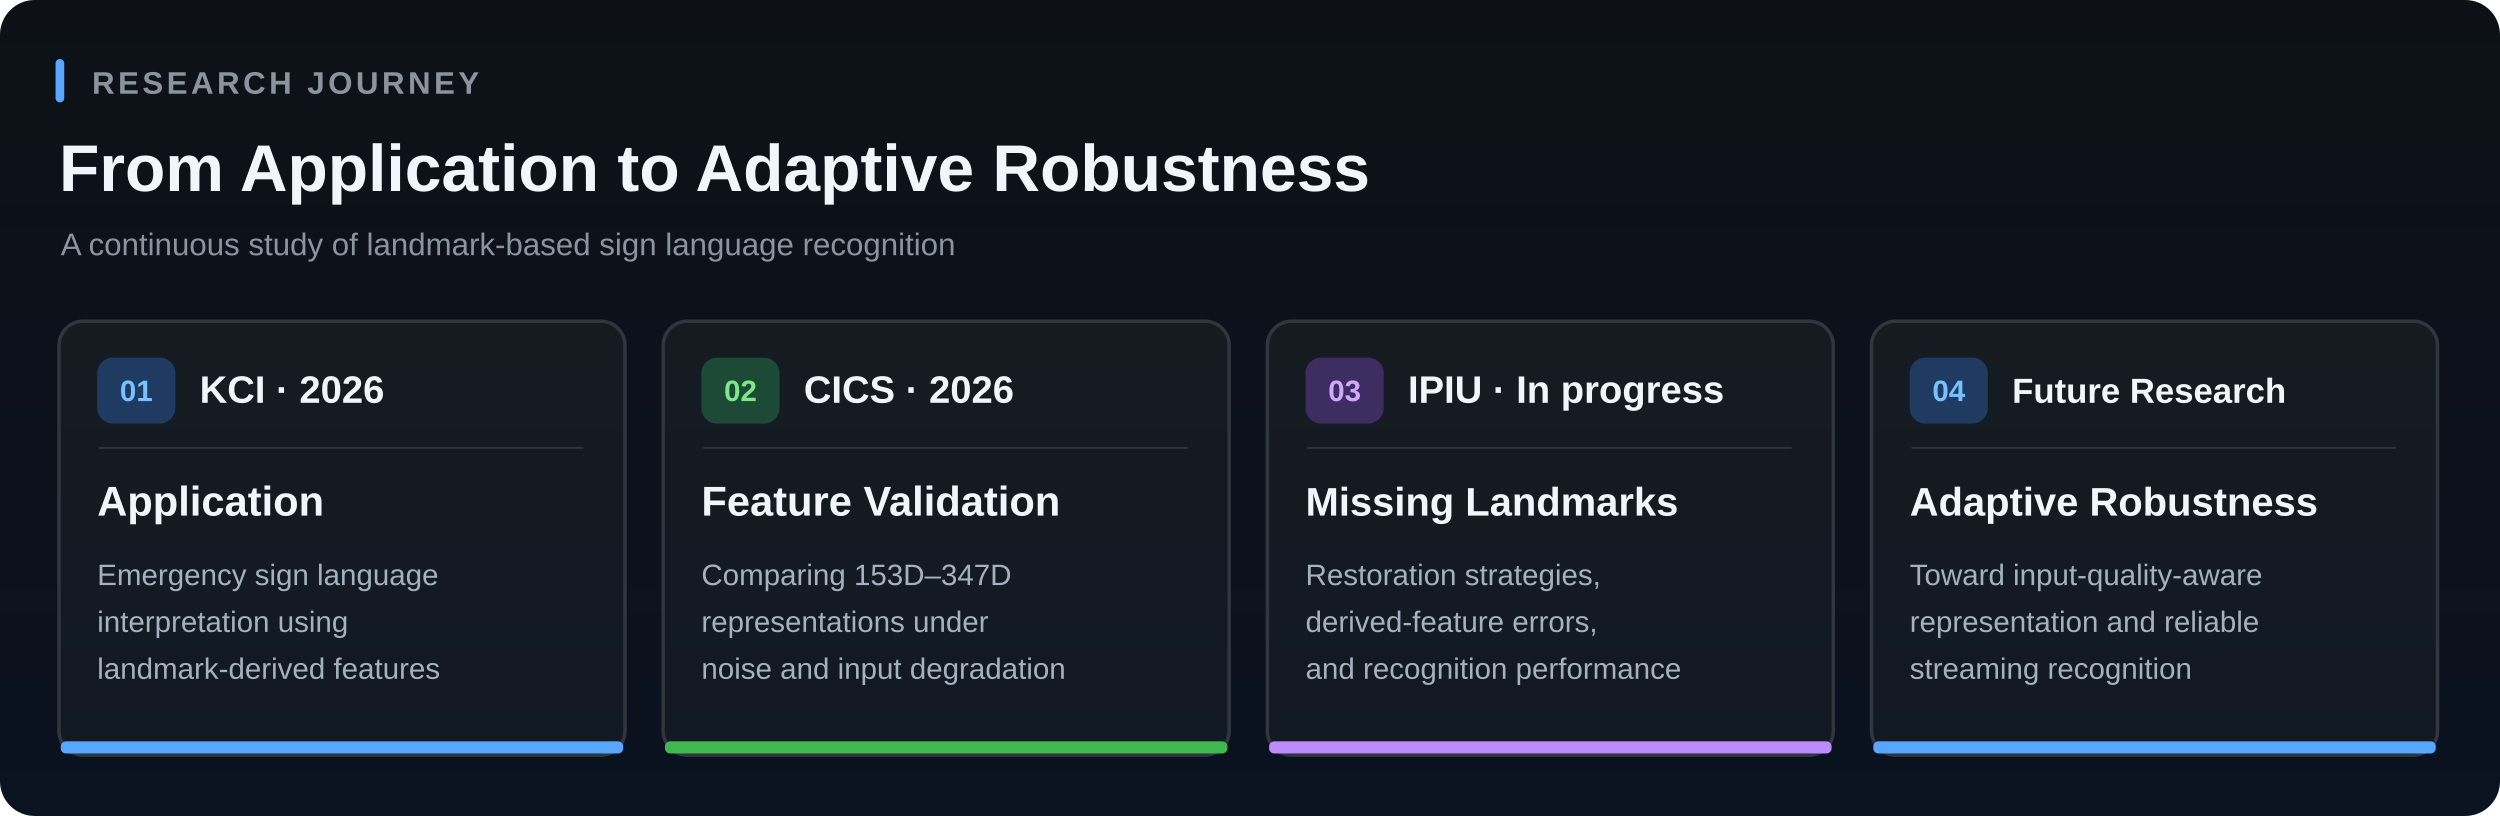
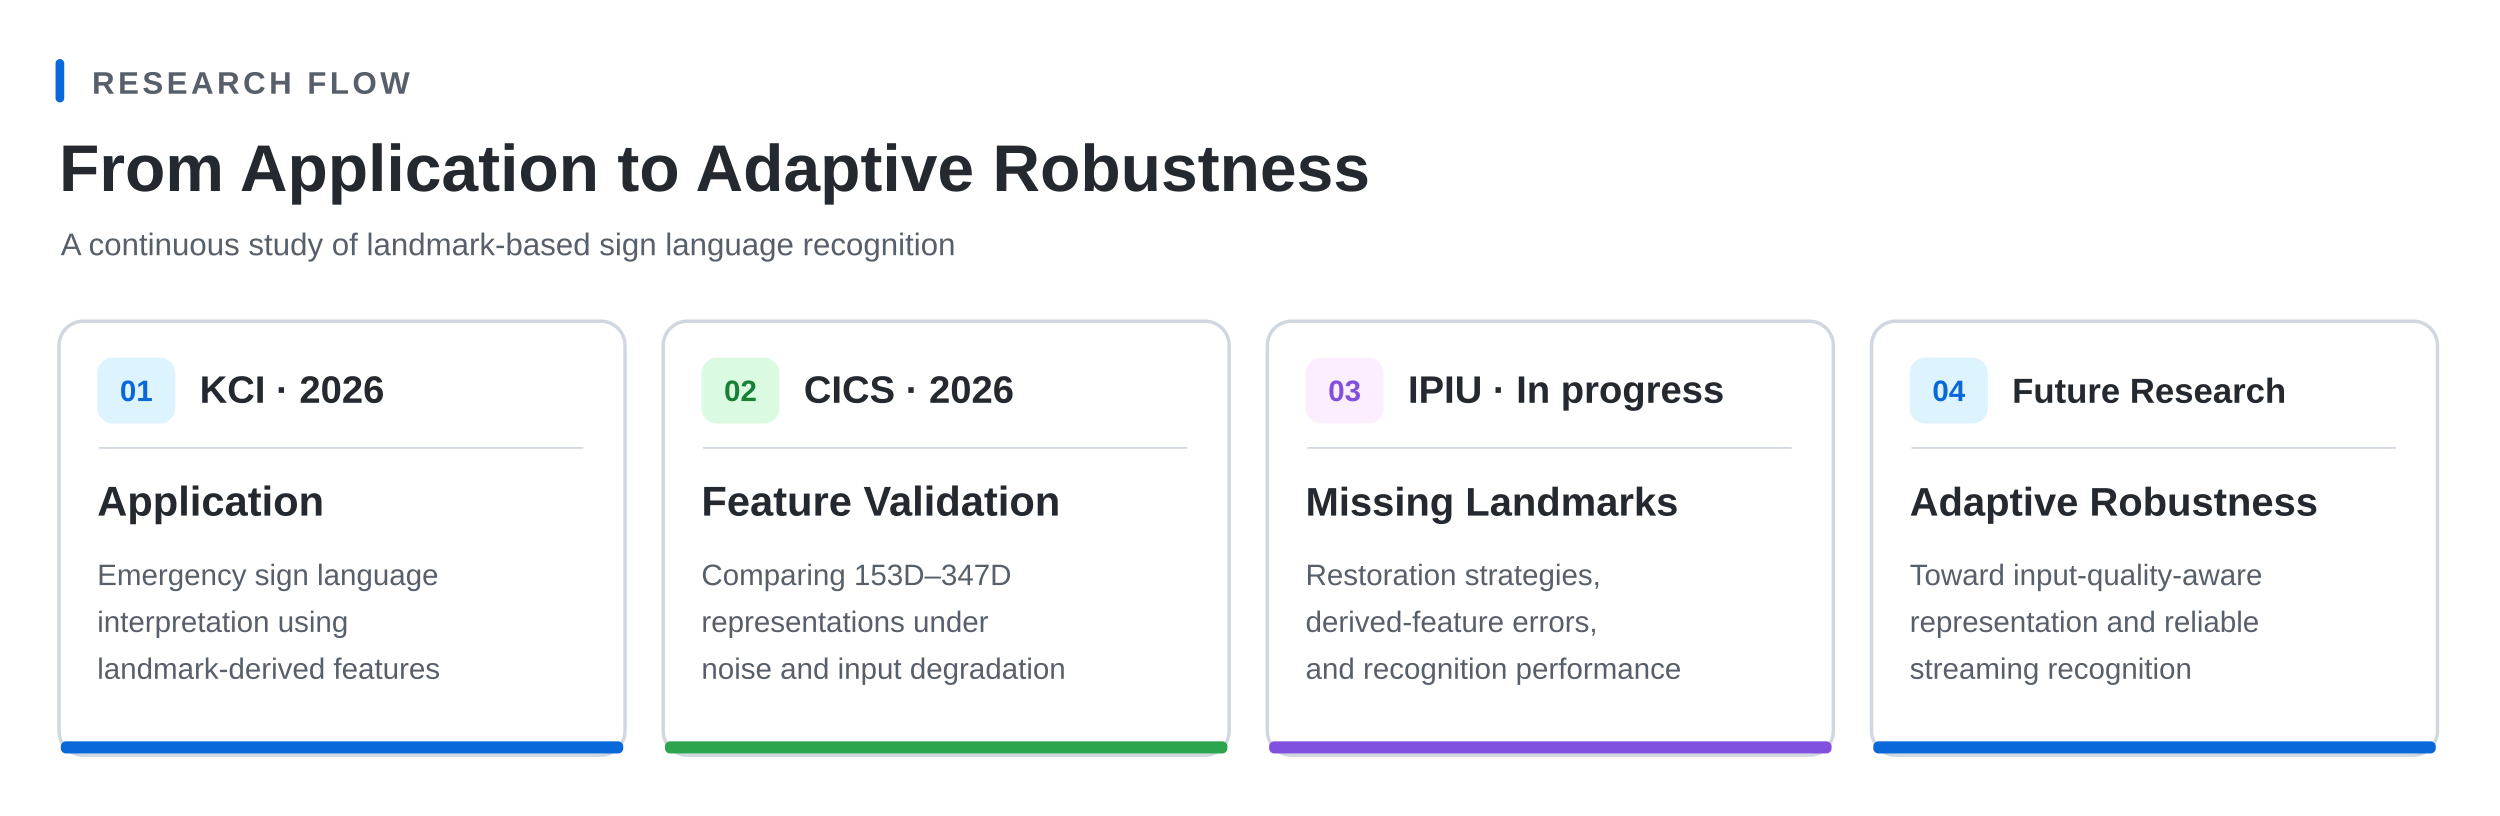
- <svg xmlns="http://www.w3.org/2000/svg" width="1440" height="470" viewBox="0 0 1440 470" role="img" aria-label="Research journey from application through feature validation and missing-landmark analysis to adaptive robustness">
+ <svg xmlns="http://www.w3.org/2000/svg" width="1440" height="470" viewBox="0 0 1440 470" role="img" aria-label="Research flow from application through feature validation and missing-landmark analysis to adaptive robustness">
  <defs>
    <linearGradient id="bg" x2="0" y2="1">
-       <stop stop-color="#0d1117" />
-       <stop offset="1" stop-color="#0b1220" />
+       <stop stop-color="#ffffff" />
+       <stop offset="1" stop-color="#ffffff" />
    </linearGradient>
    <linearGradient id="card" x2="0" y2="1">
-       <stop stop-color="#161b22" />
-       <stop offset="1" stop-color="#111923" />
+       <stop stop-color="#ffffff" />
+       <stop offset="1" stop-color="#ffffff" />
    </linearGradient>
  </defs>
  <rect width="1440" height="470" rx="20" fill="url(#bg)" />
-   <rect x="32" y="34" width="5" height="25" rx="2.5" fill="#58a6ff" />
-   <text x="53" y="54" fill="#8b949e" font-size="18" font-family="Arial,Helvetica,sans-serif" font-weight="700" letter-spacing="2">RESEARCH JOURNEY</text>
-   <text x="34" y="110" fill="#f0f6fc" font-size="38" font-family="Arial,Helvetica,sans-serif" font-weight="700">From Application to Adaptive Robustness</text>
-   <text x="35" y="147" fill="#8b949e" font-size="18" font-family="Arial,Helvetica,sans-serif">A continuous study of landmark-based sign language recognition</text>
+   <rect x="32" y="34" width="5" height="25" rx="2.5" fill="#0969da" />
+   <text x="53" y="54" fill="#57606a" font-size="18" font-family="Arial,Helvetica,sans-serif" font-weight="700" letter-spacing="2">RESEARCH FLOW</text>
+   <text x="34" y="110" fill="#24292f" font-size="38" font-family="Arial,Helvetica,sans-serif" font-weight="700">From Application to Adaptive Robustness</text>
+   <text x="35" y="147" fill="#57606a" font-size="18" font-family="Arial,Helvetica,sans-serif">A continuous study of landmark-based sign language recognition</text>
  <g font-family="Arial,Helvetica,sans-serif">
    <g transform="translate(34 185)">
-       <rect width="326" height="250" rx="14" fill="url(#card)" stroke="#30363d" stroke-width="2" />
-       <rect x="1" y="242" width="324" height="7" rx="3" fill="#58a6ff" />
-       <rect x="22" y="21" width="45" height="38" rx="9" fill="#1f3b62" />
-       <text x="44.5" y="46" text-anchor="middle" fill="#79c0ff" font-weight="700" font-size="17">01</text>
-       <text x="81" y="47" fill="#f0f6fc" font-size="22" font-weight="700">KCI · 2026</text>
-       <path d="M23 73H302" stroke="#30363d" />
-       <text x="22" y="112" fill="#f0f6fc" font-size="24" font-weight="700">Application</text>
-       <text x="22" y="152" fill="#a4b1c0" font-size="17">Emergency sign language</text>
-       <text x="22" y="179" fill="#a4b1c0" font-size="17">interpretation using</text>
-       <text x="22" y="206" fill="#a4b1c0" font-size="17">landmark-derived features</text>
+       <rect width="326" height="250" rx="14" fill="url(#card)" stroke="#d0d7de" stroke-width="2" />
+       <rect x="1" y="242" width="324" height="7" rx="3" fill="#0969da" />
+       <rect x="22" y="21" width="45" height="38" rx="9" fill="#ddf4ff" />
+       <text x="44.5" y="46" text-anchor="middle" fill="#0969da" font-weight="700" font-size="17">01</text>
+       <text x="81" y="47" fill="#24292f" font-size="22" font-weight="700">KCI · 2026</text>
+       <path d="M23 73H302" stroke="#d0d7de" />
+       <text x="22" y="112" fill="#24292f" font-size="24" font-weight="700">Application</text>
+       <text x="22" y="152" fill="#57606a" font-size="17">Emergency sign language</text>
+       <text x="22" y="179" fill="#57606a" font-size="17">interpretation using</text>
+       <text x="22" y="206" fill="#57606a" font-size="17">landmark-derived features</text>
    </g>
    <g transform="translate(382 185)">
-       <rect width="326" height="250" rx="14" fill="url(#card)" stroke="#30363d" stroke-width="2" />
-       <rect x="1" y="242" width="324" height="7" rx="3" fill="#3fb950" />
-       <rect x="22" y="21" width="45" height="38" rx="9" fill="#1d4937" />
-       <text x="44.5" y="46" text-anchor="middle" fill="#7ee787" font-weight="700" font-size="17">02</text>
-       <text x="81" y="47" fill="#f0f6fc" font-size="22" font-weight="700">CICS · 2026</text>
-       <path d="M23 73H302" stroke="#30363d" />
-       <text x="22" y="112" fill="#f0f6fc" font-size="24" font-weight="700">Feature Validation</text>
-       <text x="22" y="152" fill="#a4b1c0" font-size="17">Comparing 153D–347D</text>
-       <text x="22" y="179" fill="#a4b1c0" font-size="17">representations under</text>
-       <text x="22" y="206" fill="#a4b1c0" font-size="17">noise and input degradation</text>
+       <rect width="326" height="250" rx="14" fill="url(#card)" stroke="#d0d7de" stroke-width="2" />
+       <rect x="1" y="242" width="324" height="7" rx="3" fill="#2da44e" />
+       <rect x="22" y="21" width="45" height="38" rx="9" fill="#dafbe1" />
+       <text x="44.5" y="46" text-anchor="middle" fill="#1a7f37" font-weight="700" font-size="17">02</text>
+       <text x="81" y="47" fill="#24292f" font-size="22" font-weight="700">CICS · 2026</text>
+       <path d="M23 73H302" stroke="#d0d7de" />
+       <text x="22" y="112" fill="#24292f" font-size="24" font-weight="700">Feature Validation</text>
+       <text x="22" y="152" fill="#57606a" font-size="17">Comparing 153D–347D</text>
+       <text x="22" y="179" fill="#57606a" font-size="17">representations under</text>
+       <text x="22" y="206" fill="#57606a" font-size="17">noise and input degradation</text>
    </g>
    <g transform="translate(730 185)">
-       <rect width="326" height="250" rx="14" fill="url(#card)" stroke="#30363d" stroke-width="2" />
-       <rect x="1" y="242" width="324" height="7" rx="3" fill="#bc8cff" />
-       <rect x="22" y="21" width="45" height="38" rx="9" fill="#3d2d61" />
-       <text x="44.5" y="46" text-anchor="middle" fill="#d2a8ff" font-weight="700" font-size="17">03</text>
-       <text x="81" y="47" fill="#f0f6fc" font-size="22" font-weight="700">IPIU · In progress</text>
-       <path d="M23 73H302" stroke="#30363d" />
-       <text x="22" y="112" fill="#f0f6fc" font-size="23" font-weight="700">Missing Landmarks</text>
-       <text x="22" y="152" fill="#a4b1c0" font-size="17">Restoration strategies,</text>
-       <text x="22" y="179" fill="#a4b1c0" font-size="17">derived-feature errors,</text>
-       <text x="22" y="206" fill="#a4b1c0" font-size="17">and recognition performance</text>
+       <rect width="326" height="250" rx="14" fill="url(#card)" stroke="#d0d7de" stroke-width="2" />
+       <rect x="1" y="242" width="324" height="7" rx="3" fill="#8250df" />
+       <rect x="22" y="21" width="45" height="38" rx="9" fill="#fbefff" />
+       <text x="44.5" y="46" text-anchor="middle" fill="#8250df" font-weight="700" font-size="17">03</text>
+       <text x="81" y="47" fill="#24292f" font-size="22" font-weight="700">IPIU · In progress</text>
+       <path d="M23 73H302" stroke="#d0d7de" />
+       <text x="22" y="112" fill="#24292f" font-size="23" font-weight="700">Missing Landmarks</text>
+       <text x="22" y="152" fill="#57606a" font-size="17">Restoration strategies,</text>
+       <text x="22" y="179" fill="#57606a" font-size="17">derived-feature errors,</text>
+       <text x="22" y="206" fill="#57606a" font-size="17">and recognition performance</text>
    </g>
    <g transform="translate(1078 185)">
-       <rect width="326" height="250" rx="14" fill="url(#card)" stroke="#30363d" stroke-width="2" />
-       <rect x="1" y="242" width="324" height="7" rx="3" fill="#58a6ff" />
-       <rect x="22" y="21" width="45" height="38" rx="9" fill="#1f3b62" />
-       <text x="44.5" y="46" text-anchor="middle" fill="#79c0ff" font-weight="700" font-size="17">04</text>
-       <text x="81" y="47" fill="#f0f6fc" font-size="20" font-weight="700">Future Research</text>
-       <path d="M23 73H302" stroke="#30363d" />
-       <text x="22" y="112" fill="#f0f6fc" font-size="23" font-weight="700">Adaptive Robustness</text>
-       <text x="22" y="152" fill="#a4b1c0" font-size="17">Toward input-quality-aware</text>
-       <text x="22" y="179" fill="#a4b1c0" font-size="17">representation and reliable</text>
-       <text x="22" y="206" fill="#a4b1c0" font-size="17">streaming recognition</text>
+       <rect width="326" height="250" rx="14" fill="url(#card)" stroke="#d0d7de" stroke-width="2" />
+       <rect x="1" y="242" width="324" height="7" rx="3" fill="#0969da" />
+       <rect x="22" y="21" width="45" height="38" rx="9" fill="#ddf4ff" />
+       <text x="44.5" y="46" text-anchor="middle" fill="#0969da" font-weight="700" font-size="17">04</text>
+       <text x="81" y="47" fill="#24292f" font-size="20" font-weight="700">Future Research</text>
+       <path d="M23 73H302" stroke="#d0d7de" />
+       <text x="22" y="112" fill="#24292f" font-size="23" font-weight="700">Adaptive Robustness</text>
+       <text x="22" y="152" fill="#57606a" font-size="17">Toward input-quality-aware</text>
+       <text x="22" y="179" fill="#57606a" font-size="17">representation and reliable</text>
+       <text x="22" y="206" fill="#57606a" font-size="17">streaming recognition</text>
    </g>
  </g>
</svg>
